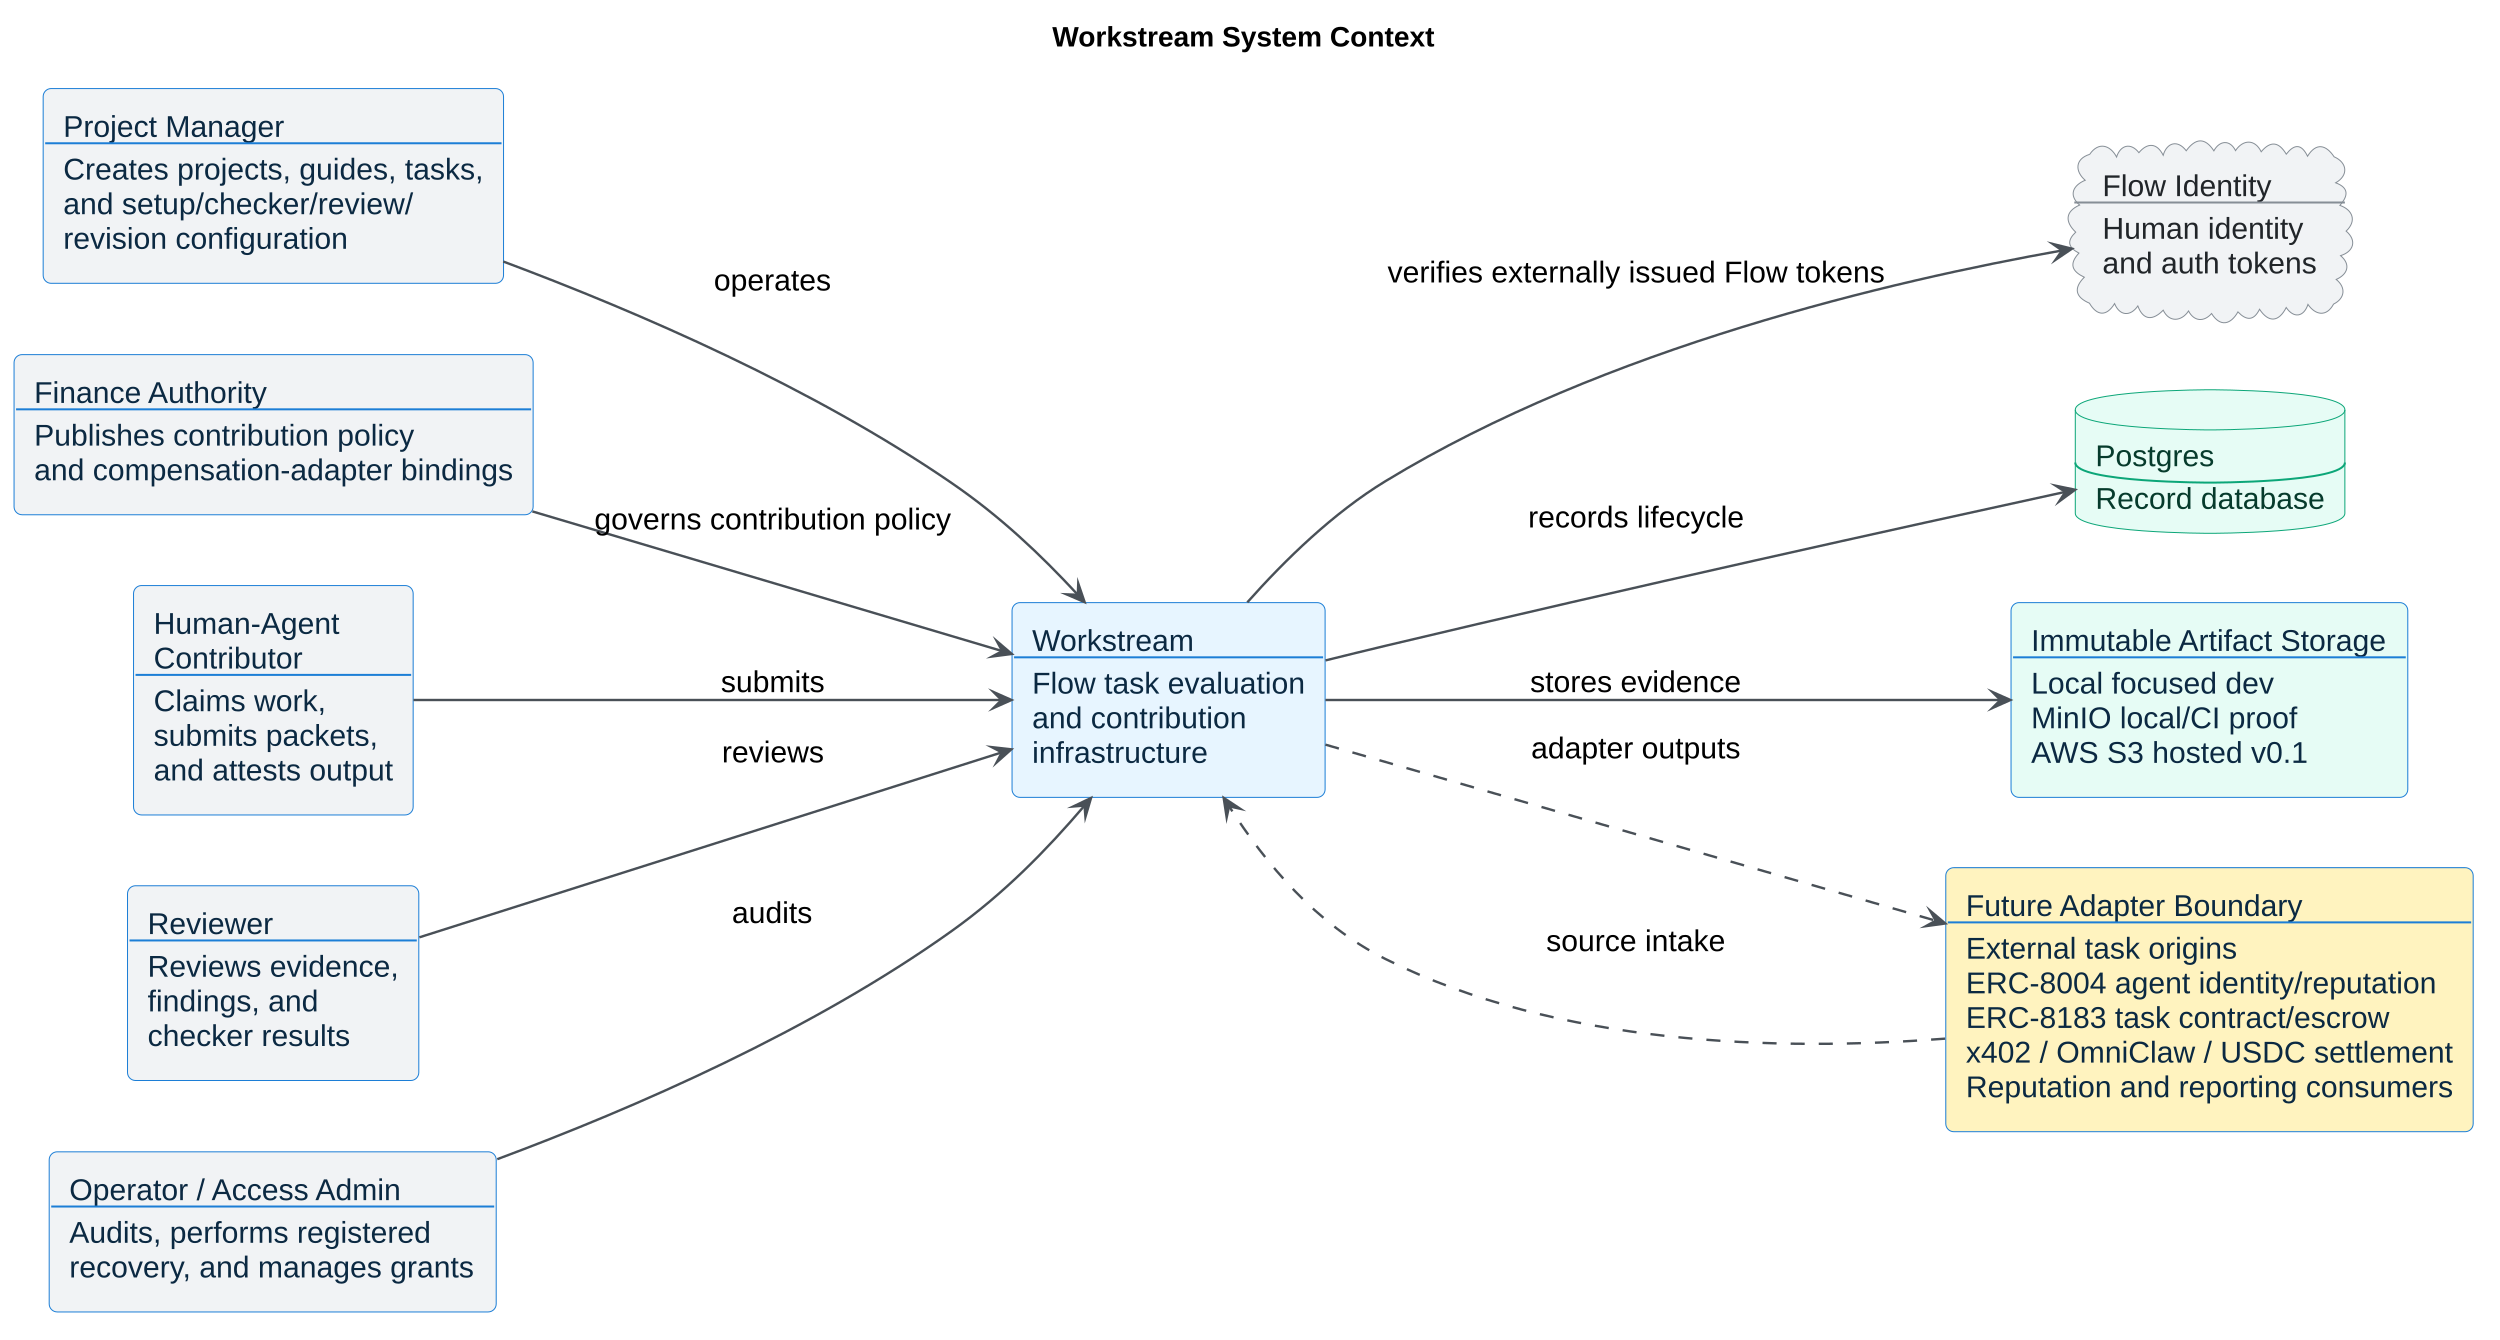
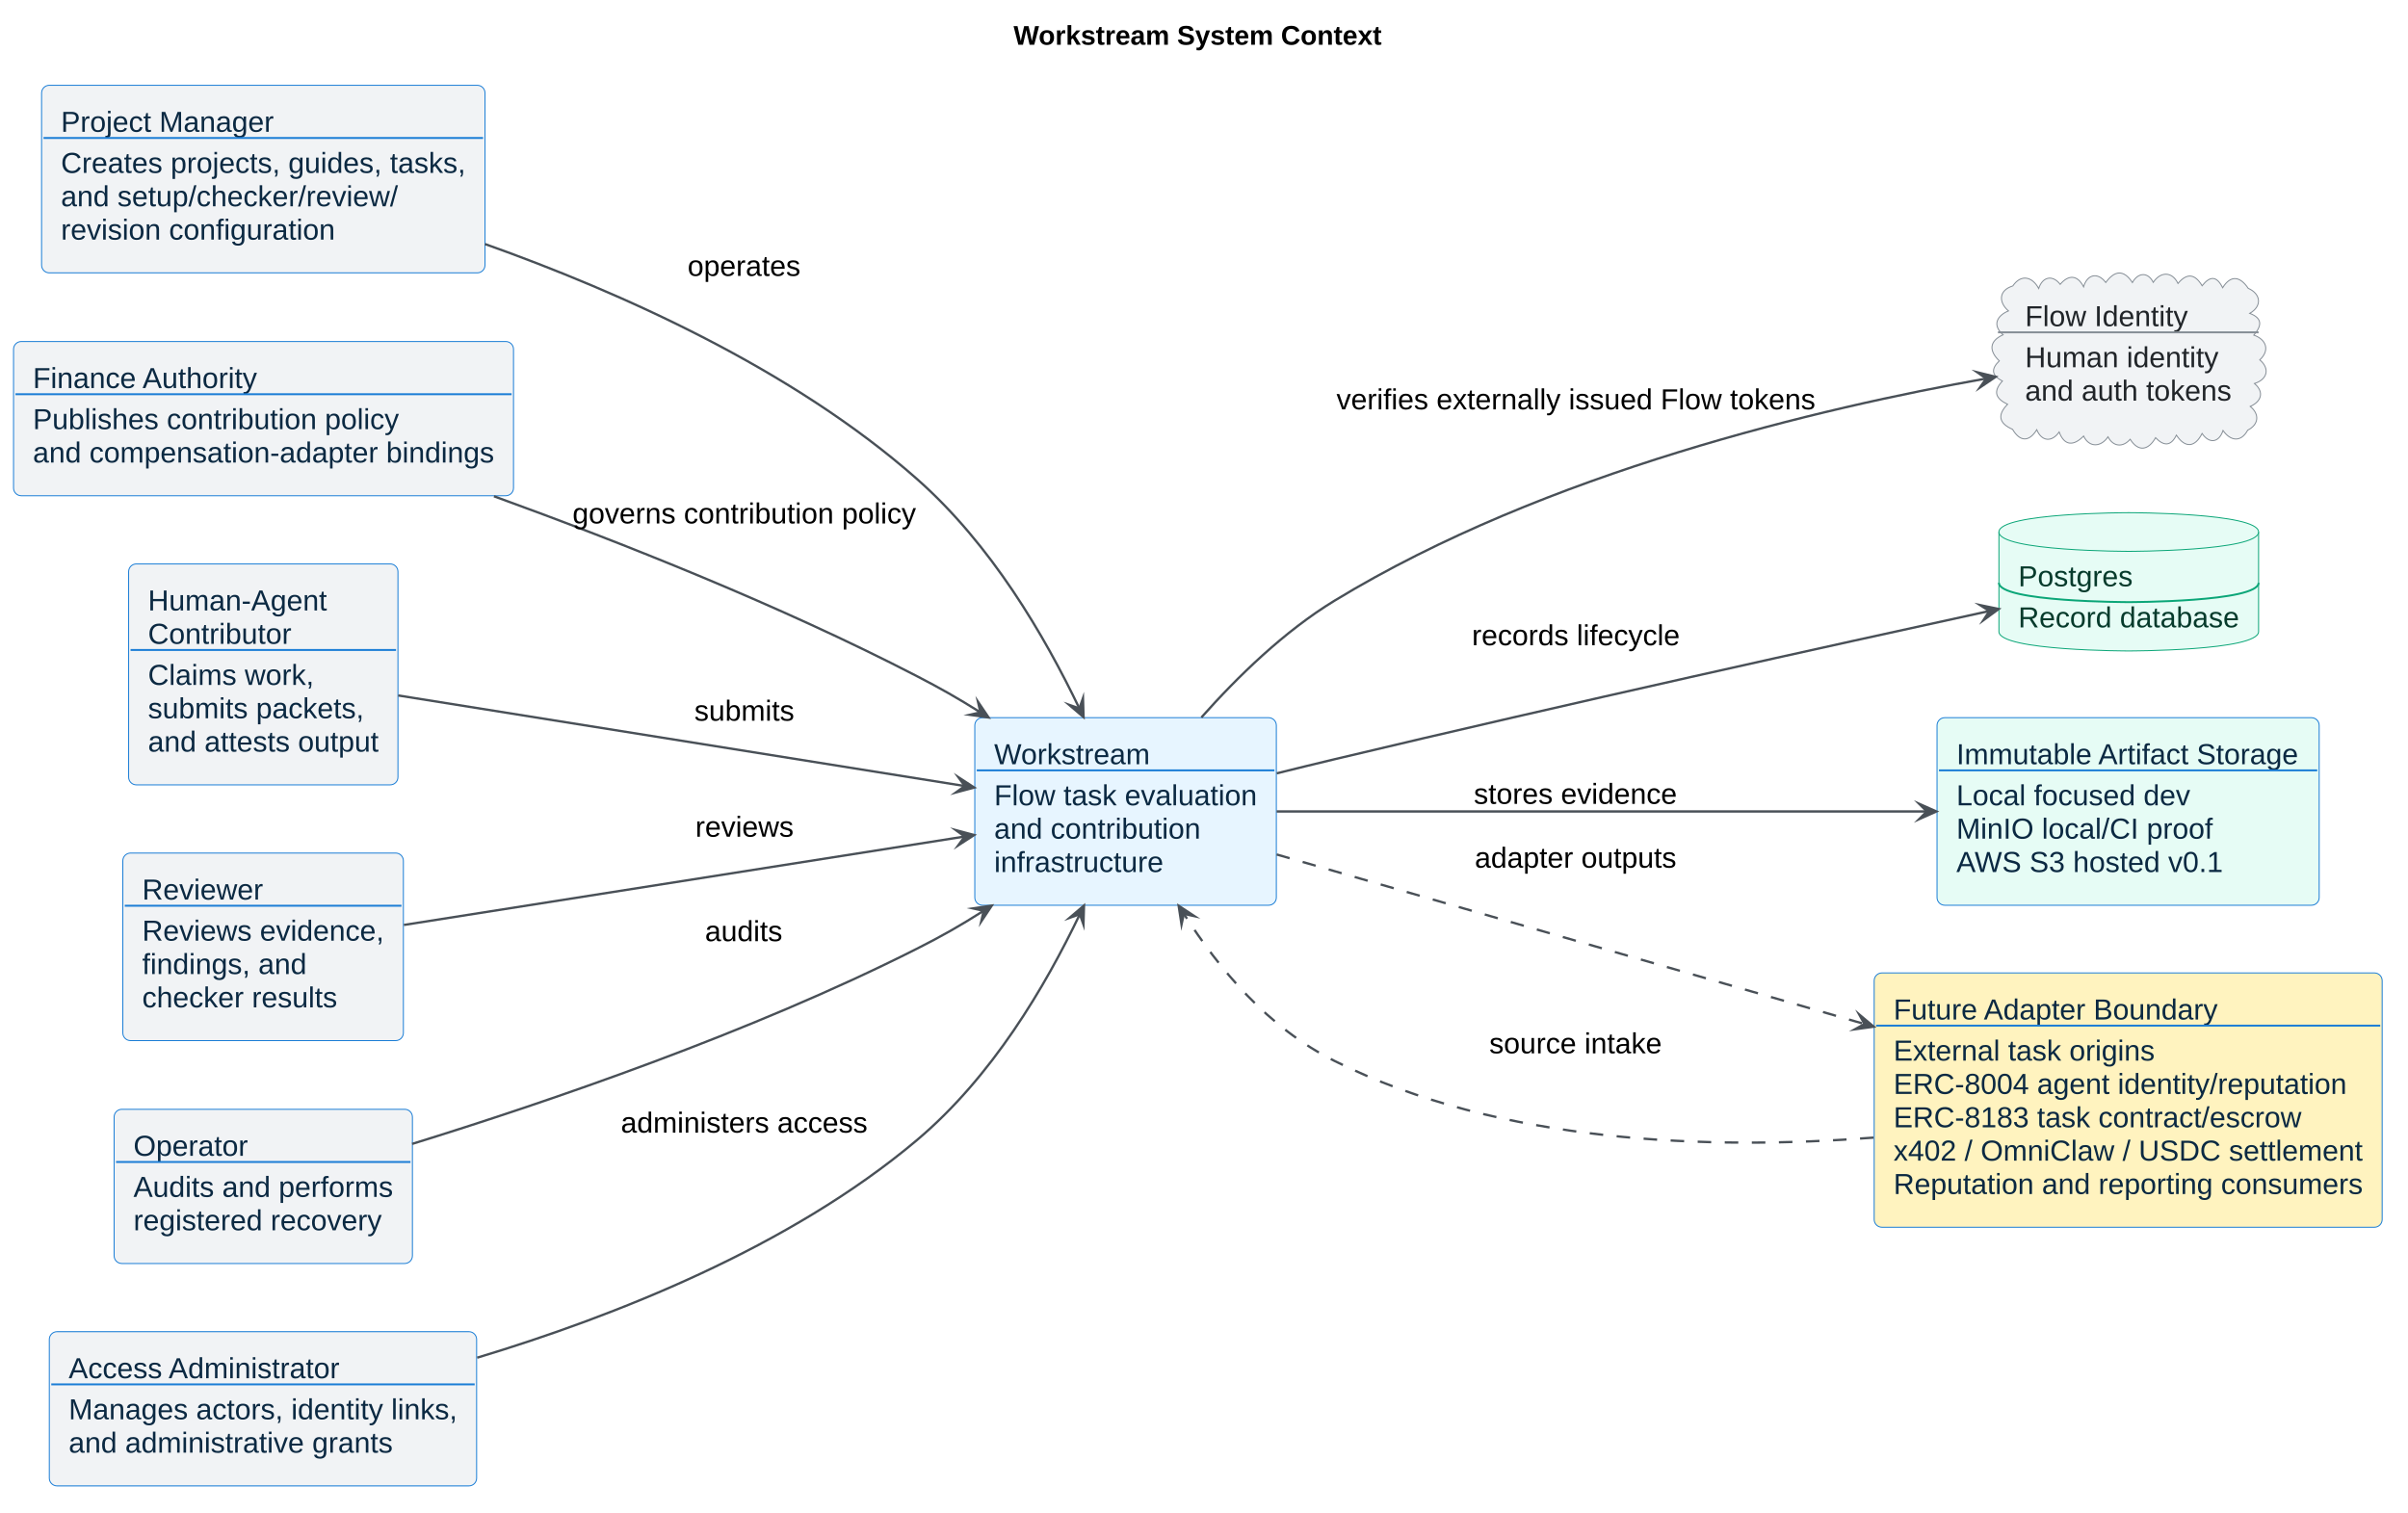
- <svg xmlns="http://www.w3.org/2000/svg" contentStyleType="text/css" data-diagram-type="DESCRIPTION" height="667px" preserveAspectRatio="none" style="width:1245px;height:667px;background:#FFFFFF;" version="1.1" viewBox="0 0 1245 667" width="1245px" zoomAndPan="magnify">
+ <svg xmlns="http://www.w3.org/2000/svg" contentStyleType="text/css" data-diagram-type="DESCRIPTION" height="782px" preserveAspectRatio="none" style="width:1245px;height:782px;background:#FFFFFF;" version="1.1" viewBox="0 0 1245 782" width="1245px" zoomAndPan="magnify">
  <defs />
  <g>
    <g class="title" data-source-line="1">
      <text fill="#000000" font-family="Arial" font-size="14" font-weight="700" lengthAdjust="spacing" textLength="190.613" x="524.015" y="23.132">Workstream System Context</text>
    </g>
    <g class="entity" data-qualified-name="project_manager" data-source-line="29" id="ent0001">
      <rect fill="#F1F3F5" height="96.994" rx="4" ry="4" style="stroke:#1C7ED6;stroke-width:0.5;" width="229.26" x="21.5" y="44.099" />
      <text fill="#0B2942" font-family="Arial" font-size="15" lengthAdjust="spacing" textLength="110.054" x="31.5" y="68.168">Project Manager</text>
      <line style="stroke:#1C7ED6;stroke-width:1;" x1="22.5" x2="249.76" y1="71.347" y2="71.347" />
      <text fill="#0B2942" font-family="Arial" font-size="15" lengthAdjust="spacing" textLength="209.26" x="31.5" y="89.417">Creates projects, guides, tasks,</text>
      <text fill="#0B2942" font-family="Arial" font-size="15" lengthAdjust="spacing" textLength="174.258" x="31.5" y="106.665">and setup/checker/review/</text>
      <text fill="#0B2942" font-family="Arial" font-size="15" lengthAdjust="spacing" textLength="141.746" x="31.5" y="123.914">revision configuration</text>
    </g>
    <g class="entity" data-qualified-name="finance_authority" data-source-line="30" id="ent0002">
      <rect fill="#F1F3F5" height="79.746" rx="4" ry="4" style="stroke:#1C7ED6;stroke-width:0.5;" width="258.498" x="7" y="176.599" />
      <text fill="#0B2942" font-family="Arial" font-size="15" lengthAdjust="spacing" textLength="116.726" x="17" y="200.668">Finance Authority</text>
      <line style="stroke:#1C7ED6;stroke-width:1;" x1="8" x2="264.498" y1="203.847" y2="203.847" />
      <text fill="#0B2942" font-family="Arial" font-size="15" lengthAdjust="spacing" textLength="189.273" x="17" y="221.917">Publishes contribution policy</text>
      <text fill="#0B2942" font-family="Arial" font-size="15" lengthAdjust="spacing" textLength="238.499" x="17" y="239.166">and compensation-adapter bindings</text>
    </g>
    <g class="entity" data-qualified-name="contributor" data-source-line="31" id="ent0003">
      <rect fill="#F1F3F5" height="114.243" rx="4" ry="4" style="stroke:#1C7ED6;stroke-width:0.5;" width="139.253" x="66.5" y="291.599" />
      <text fill="#0B2942" font-family="Arial" font-size="15" lengthAdjust="spacing" textLength="92.549" x="76.5" y="315.668">Human-Agent</text>
      <text fill="#0B2942" font-family="Arial" font-size="15" lengthAdjust="spacing" textLength="74.202" x="76.5" y="332.917">Contributor</text>
      <line style="stroke:#1C7ED6;stroke-width:1;" x1="67.5" x2="204.753" y1="336.096" y2="336.096" />
      <text fill="#0B2942" font-family="Arial" font-size="15" lengthAdjust="spacing" textLength="85.84" x="76.5" y="354.166">Claims work,</text>
      <text fill="#0B2942" font-family="Arial" font-size="15" lengthAdjust="spacing" textLength="111.709" x="76.5" y="371.414">submits packets,</text>
      <text fill="#0B2942" font-family="Arial" font-size="15" lengthAdjust="spacing" textLength="119.253" x="76.5" y="388.663">and attests output</text>
    </g>
    <g class="entity" data-qualified-name="reviewer" data-source-line="32" id="ent0004">
      <rect fill="#F1F3F5" height="96.994" rx="4" ry="4" style="stroke:#1C7ED6;stroke-width:0.5;" width="145.061" x="63.5" y="441.099" />
      <text fill="#0B2942" font-family="Arial" font-size="15" lengthAdjust="spacing" textLength="62.52" x="73.5" y="465.168">Reviewer</text>
      <line style="stroke:#1C7ED6;stroke-width:1;" x1="64.5" x2="207.561" y1="468.347" y2="468.347" />
      <text fill="#0B2942" font-family="Arial" font-size="15" lengthAdjust="spacing" textLength="125.061" x="73.5" y="486.417">Reviews evidence,</text>
      <text fill="#0B2942" font-family="Arial" font-size="15" lengthAdjust="spacing" textLength="85.064" x="73.5" y="503.666">findings, and</text>
      <text fill="#0B2942" font-family="Arial" font-size="15" lengthAdjust="spacing" textLength="100.869" x="73.5" y="520.914">checker results</text>
    </g>
    <g class="entity" data-qualified-name="operator" data-source-line="33" id="ent0005">
-       <rect fill="#F1F3F5" height="79.746" rx="4" ry="4" style="stroke:#1C7ED6;stroke-width:0.5;" width="222.61" x="24.5" y="573.599" />
-       <text fill="#0B2942" font-family="Arial" font-size="15" lengthAdjust="spacing" textLength="166.728" x="34.5" y="597.668">Operator / Access Admin</text>
-       <line style="stroke:#1C7ED6;stroke-width:1;" x1="25.5" x2="246.11" y1="600.847" y2="600.847" />
-       <text fill="#0B2942" font-family="Arial" font-size="15" lengthAdjust="spacing" textLength="180.073" x="34.5" y="618.917">Audits, performs registered</text>
-       <text fill="#0B2942" font-family="Arial" font-size="15" lengthAdjust="spacing" textLength="202.61" x="34.5" y="636.165">recovery, and manages grants</text>
+       <rect fill="#F1F3F5" height="79.746" rx="4" ry="4" style="stroke:#1C7ED6;stroke-width:0.5;" width="154.231" x="59" y="573.599" />
+       <text fill="#0B2942" font-family="Arial" font-size="15" lengthAdjust="spacing" textLength="59.194" x="69" y="597.668">Operator</text>
+       <line style="stroke:#1C7ED6;stroke-width:1;" x1="60" x2="212.231" y1="600.847" y2="600.847" />
+       <text fill="#0B2942" font-family="Arial" font-size="15" lengthAdjust="spacing" textLength="134.231" x="69" y="618.917">Audits and performs</text>
+       <text fill="#0B2942" font-family="Arial" font-size="15" lengthAdjust="spacing" textLength="128.386" x="69" y="636.165">registered recovery</text>
    </g>
-     <g class="entity" data-qualified-name="workstream" data-source-line="35" id="ent0006">
-       <rect fill="#E7F5FF" height="96.994" rx="4" ry="4" style="stroke:#1C7ED6;stroke-width:0.5;" width="155.901" x="504" y="300.099" />
-       <text fill="#0B2942" font-family="Arial" font-size="15" lengthAdjust="spacing" textLength="80.837" x="514" y="324.168">Workstream</text>
-       <line style="stroke:#1C7ED6;stroke-width:1;" x1="505" x2="658.901" y1="327.347" y2="327.347" />
-       <text fill="#0B2942" font-family="Arial" font-size="15" lengthAdjust="spacing" textLength="135.901" x="514" y="345.417">Flow task evaluation</text>
-       <text fill="#0B2942" font-family="Arial" font-size="15" lengthAdjust="spacing" textLength="106.743" x="514" y="362.666">and contribution</text>
-       <text fill="#0B2942" font-family="Arial" font-size="15" lengthAdjust="spacing" textLength="87.532" x="514" y="379.914">infrastructure</text>
+     <g class="entity" data-qualified-name="access_administrator" data-source-line="34" id="ent0006">
+       <rect fill="#F1F3F5" height="79.746" rx="4" ry="4" style="stroke:#1C7ED6;stroke-width:0.5;" width="220.925" x="25.5" y="688.599" />
+       <text fill="#0B2942" font-family="Arial" font-size="15" lengthAdjust="spacing" textLength="140.874" x="35.5" y="712.668">Access Administrator</text>
+       <line style="stroke:#1C7ED6;stroke-width:1;" x1="26.5" x2="245.425" y1="715.847" y2="715.847" />
+       <text fill="#0B2942" font-family="Arial" font-size="15" lengthAdjust="spacing" textLength="200.925" x="35.5" y="733.917">Manages actors, identity links,</text>
+       <text fill="#0B2942" font-family="Arial" font-size="15" lengthAdjust="spacing" textLength="167.585" x="35.5" y="751.165">and administrative grants</text>
    </g>
-     <g class="entity" data-qualified-name="flow_auth" data-source-line="37" id="ent0007">
-       <path d="M1040.667,76.866 C1045.048,70.438 1050.889,72.194 1054.054,78.177 C1055.959,72.239 1061.108,70.786 1065.175,76.026 C1069.494,70.882 1074.158,71.124 1077.267,77.316 C1079.132,70.875 1084.519,69.508 1088.736,75.068 C1093.303,68.839 1097.984,68.201 1102.512,75.109 C1105.267,70.003 1110.421,69.324 1113.293,74.993 C1116.995,69.438 1122.921,69.129 1126.083,75.568 C1130.82,69.898 1134.935,70.706 1138.555,76.757 C1142.693,71.548 1146.123,71.626 1149.158,77.785 C1153.476,70.855 1158.354,72.043 1162.38,78.083 C1168.97,80.946 1169.679,87.374 1163.169,91.034 C1170.034,93.615 1169.3,97.661 1165.285,102.287 C1171.657,104.512 1173.779,110.015 1168.381,115.087 C1173.903,119.807 1172.083,125.305 1165.616,127.315 C1170.901,131.802 1169.077,136.689 1163.435,139.165 C1168.39,143.155 1167.839,148.604 1162.116,151.447 C1158.578,158.026 1153.05,156.954 1149.364,151.606 C1147.302,157.889 1142.288,158.677 1138.537,153.154 C1134.865,160.369 1129.838,160.922 1125.252,154.014 C1122.353,159.924 1118.648,159.68 1114.49,155.336 C1110.932,161.643 1105.731,163.07 1101.36,156.142 C1097.564,160.478 1092.63,160.111 1089.888,154.879 C1086.464,160.064 1080.328,160.824 1077.27,154.478 C1072.378,159.526 1067.446,159.905 1064.641,152.381 C1060.909,157.757 1055.615,157.393 1053.055,151.207 C1049.064,157.725 1044.309,157.425 1040.542,150.991 C1033.531,147.966 1032.496,143.567 1037.976,138.063 C1031.809,135.104 1030.283,131.498 1035.297,126.046 C1029.897,123.198 1029.151,119.981 1033.693,115.606 C1028.362,110.497 1028.353,105.389 1035.651,102.113 C1029.83,97.091 1032.59,92.178 1038.421,89.772 C1033.273,85.332 1033.285,79.125 1040.667,76.866" fill="#F1F3F5" style="stroke:#868E96;stroke-width:0.5;" />
-       <text fill="#212529" font-family="Arial" font-size="15" lengthAdjust="spacing" textLength="84.199" x="1047" y="97.668">Flow Identity</text>
-       <line style="stroke:#868E96;stroke-width:1;" x1="1033" x2="1167.751" y1="100.847" y2="100.847" />
-       <text fill="#212529" font-family="Arial" font-size="15" lengthAdjust="spacing" textLength="100.049" x="1047" y="118.917">Human identity</text>
-       <text fill="#212529" font-family="Arial" font-size="15" lengthAdjust="spacing" textLength="106.751" x="1047" y="136.166">and auth tokens</text>
+     <g class="entity" data-qualified-name="workstream" data-source-line="36" id="ent0007">
+       <rect fill="#E7F5FF" height="96.994" rx="4" ry="4" style="stroke:#1C7ED6;stroke-width:0.5;" width="155.901" x="504" y="371.099" />
+       <text fill="#0B2942" font-family="Arial" font-size="15" lengthAdjust="spacing" textLength="80.837" x="514" y="395.168">Workstream</text>
+       <line style="stroke:#1C7ED6;stroke-width:1;" x1="505" x2="658.901" y1="398.347" y2="398.347" />
+       <text fill="#0B2942" font-family="Arial" font-size="15" lengthAdjust="spacing" textLength="135.901" x="514" y="416.417">Flow task evaluation</text>
+       <text fill="#0B2942" font-family="Arial" font-size="15" lengthAdjust="spacing" textLength="106.743" x="514" y="433.666">and contribution</text>
+       <text fill="#0B2942" font-family="Arial" font-size="15" lengthAdjust="spacing" textLength="87.532" x="514" y="450.914">infrastructure</text>
    </g>
-     <g class="entity" data-qualified-name="postgres" data-source-line="38" id="ent0008">
-       <path d="M1033.5,204.099 C1033.5,194.099 1100.622,194.099 1100.622,194.099 C1100.622,194.099 1167.743,194.099 1167.743,204.099 L1167.743,255.596 C1167.743,265.596 1100.622,265.596 1100.622,265.596 C1100.622,265.596 1033.5,265.596 1033.5,255.596 L1033.5,204.099" fill="#E6FCF5" style="stroke:#0CA678;stroke-width:0.5;" />
-       <path d="M1033.5,204.099 C1033.5,214.099 1100.622,214.099 1100.622,214.099 C1100.622,214.099 1167.743,214.099 1167.743,204.099" fill="none" style="stroke:#0CA678;stroke-width:0.5;" />
-       <text fill="#063B2C" font-family="Arial" font-size="15" lengthAdjust="spacing" textLength="59.194" x="1043.5" y="232.168">Postgres</text>
-       <path d="M1033.5,230.347 C1033.5,240.347 1100.622,240.347 1100.622,240.347 C1100.622,240.347 1167.743,240.347 1167.743,230.347" fill="none" style="stroke:#0CA678;stroke-width:1;" />
-       <text fill="#063B2C" font-family="Arial" font-size="15" lengthAdjust="spacing" textLength="114.243" x="1043.5" y="253.417">Record database</text>
+     <g class="entity" data-qualified-name="flow_auth" data-source-line="38" id="ent0008">
+       <path d="M1040.667,147.866 C1045.048,141.438 1050.889,143.194 1054.054,149.177 C1055.959,143.239 1061.108,141.786 1065.175,147.026 C1069.494,141.881 1074.158,142.124 1077.267,148.316 C1079.132,141.875 1084.519,140.508 1088.736,146.068 C1093.303,139.839 1097.984,139.202 1102.512,146.109 C1105.267,141.003 1110.421,140.324 1113.293,145.993 C1116.995,140.438 1122.921,140.129 1126.083,146.568 C1130.82,140.898 1134.935,141.706 1138.555,147.757 C1142.693,142.548 1146.123,142.626 1149.158,148.786 C1153.476,141.855 1158.354,143.043 1162.38,149.083 C1168.97,151.946 1169.679,158.374 1163.169,162.035 C1170.034,164.615 1169.3,168.661 1165.285,173.287 C1171.657,175.512 1173.779,181.015 1168.381,186.087 C1173.903,190.807 1172.083,196.305 1165.616,198.315 C1170.901,202.802 1169.077,207.689 1163.435,210.165 C1168.39,214.155 1167.839,219.604 1162.116,222.447 C1158.578,229.026 1153.05,227.954 1149.364,222.606 C1147.302,228.889 1142.288,229.677 1138.537,224.154 C1134.865,231.369 1129.838,231.922 1125.252,225.014 C1122.353,230.924 1118.648,230.68 1114.49,226.336 C1110.932,232.643 1105.731,234.07 1101.36,227.142 C1097.564,231.478 1092.63,231.111 1089.888,225.879 C1086.464,231.064 1080.328,231.824 1077.27,225.478 C1072.378,230.526 1067.446,230.905 1064.641,223.381 C1060.909,228.757 1055.615,228.393 1053.055,222.207 C1049.064,228.725 1044.309,228.425 1040.542,221.991 C1033.531,218.966 1032.496,214.567 1037.976,209.063 C1031.809,206.104 1030.283,202.498 1035.297,197.046 C1029.897,194.198 1029.151,190.981 1033.693,186.606 C1028.362,181.497 1028.353,176.389 1035.651,173.113 C1029.83,168.091 1032.59,163.179 1038.421,160.772 C1033.273,156.332 1033.285,150.125 1040.667,147.866" fill="#F1F3F5" style="stroke:#868E96;stroke-width:0.5;" />
+       <text fill="#212529" font-family="Arial" font-size="15" lengthAdjust="spacing" textLength="84.199" x="1047" y="168.668">Flow Identity</text>
+       <line style="stroke:#868E96;stroke-width:1;" x1="1033" x2="1167.751" y1="171.847" y2="171.847" />
+       <text fill="#212529" font-family="Arial" font-size="15" lengthAdjust="spacing" textLength="100.049" x="1047" y="189.917">Human identity</text>
+       <text fill="#212529" font-family="Arial" font-size="15" lengthAdjust="spacing" textLength="106.751" x="1047" y="207.166">and auth tokens</text>
    </g>
-     <g class="entity" data-qualified-name="storage" data-source-line="39" id="ent0009">
-       <rect fill="#E6FCF5" height="96.994" rx="4" ry="4" style="stroke:#1C7ED6;stroke-width:0.5;" width="197.576" x="1001.5" y="300.099" />
-       <text fill="#0B2942" font-family="Arial" font-size="15" lengthAdjust="spacing" textLength="177.576" x="1011.5" y="324.168">Immutable Artifact Storage</text>
-       <line style="stroke:#1C7ED6;stroke-width:1;" x1="1002.5" x2="1198.076" y1="327.347" y2="327.347" />
-       <text fill="#0B2942" font-family="Arial" font-size="15" lengthAdjust="spacing" textLength="120.915" x="1011.5" y="345.417">Local focused dev</text>
-       <text fill="#0B2942" font-family="Arial" font-size="15" lengthAdjust="spacing" textLength="132.546" x="1011.5" y="362.666">MinIO local/CI proof</text>
-       <text fill="#0B2942" font-family="Arial" font-size="15" lengthAdjust="spacing" textLength="138.406" x="1011.5" y="379.914">AWS S3 hosted v0.1</text>
+     <g class="entity" data-qualified-name="postgres" data-source-line="39" id="ent0009">
+       <path d="M1033.5,275.099 C1033.5,265.099 1100.622,265.099 1100.622,265.099 C1100.622,265.099 1167.743,265.099 1167.743,275.099 L1167.743,326.596 C1167.743,336.596 1100.622,336.596 1100.622,336.596 C1100.622,336.596 1033.5,336.596 1033.5,326.596 L1033.5,275.099" fill="#E6FCF5" style="stroke:#0CA678;stroke-width:0.5;" />
+       <path d="M1033.5,275.099 C1033.5,285.099 1100.622,285.099 1100.622,285.099 C1100.622,285.099 1167.743,285.099 1167.743,275.099" fill="none" style="stroke:#0CA678;stroke-width:0.5;" />
+       <text fill="#063B2C" font-family="Arial" font-size="15" lengthAdjust="spacing" textLength="59.194" x="1043.5" y="303.168">Postgres</text>
+       <path d="M1033.5,301.347 C1033.5,311.347 1100.622,311.347 1100.622,311.347 C1100.622,311.347 1167.743,311.347 1167.743,301.347" fill="none" style="stroke:#0CA678;stroke-width:1;" />
+       <text fill="#063B2C" font-family="Arial" font-size="15" lengthAdjust="spacing" textLength="114.243" x="1043.5" y="324.417">Record database</text>
    </g>
-     <g class="entity" data-qualified-name="future_boundary" data-source-line="41" id="ent0010">
-       <rect fill="#FFF3BF" height="131.491" rx="4" ry="4" style="stroke:#1C7ED6;stroke-width:0.5;" width="262.644" x="969" y="432.099" />
-       <text fill="#0B2942" font-family="Arial" font-size="15" lengthAdjust="spacing" textLength="168.435" x="979" y="456.168">Future Adapter Boundary</text>
-       <line style="stroke:#1C7ED6;stroke-width:1;" x1="970" x2="1230.644" y1="459.347" y2="459.347" />
-       <text fill="#0B2942" font-family="Arial" font-size="15" lengthAdjust="spacing" textLength="135.059" x="979" y="477.417">External task origins</text>
-       <text fill="#0B2942" font-family="Arial" font-size="15" lengthAdjust="spacing" textLength="234.316" x="979" y="494.666">ERC-8004 agent identity/reputation</text>
-       <text fill="#0B2942" font-family="Arial" font-size="15" lengthAdjust="spacing" textLength="210.916" x="979" y="511.914">ERC-8183 task contract/escrow</text>
-       <text fill="#0B2942" font-family="Arial" font-size="15" lengthAdjust="spacing" textLength="242.578" x="979" y="529.163">x402 / OmniClaw / USDC settlement</text>
-       <text fill="#0B2942" font-family="Arial" font-size="15" lengthAdjust="spacing" textLength="242.644" x="979" y="546.411">Reputation and reporting consumers</text>
+     <g class="entity" data-qualified-name="storage" data-source-line="40" id="ent0010">
+       <rect fill="#E6FCF5" height="96.994" rx="4" ry="4" style="stroke:#1C7ED6;stroke-width:0.5;" width="197.576" x="1001.5" y="371.099" />
+       <text fill="#0B2942" font-family="Arial" font-size="15" lengthAdjust="spacing" textLength="177.576" x="1011.5" y="395.168">Immutable Artifact Storage</text>
+       <line style="stroke:#1C7ED6;stroke-width:1;" x1="1002.5" x2="1198.076" y1="398.347" y2="398.347" />
+       <text fill="#0B2942" font-family="Arial" font-size="15" lengthAdjust="spacing" textLength="120.915" x="1011.5" y="416.417">Local focused dev</text>
+       <text fill="#0B2942" font-family="Arial" font-size="15" lengthAdjust="spacing" textLength="132.546" x="1011.5" y="433.666">MinIO local/CI proof</text>
+       <text fill="#0B2942" font-family="Arial" font-size="15" lengthAdjust="spacing" textLength="138.406" x="1011.5" y="450.914">AWS S3 hosted v0.1</text>
    </g>
-     <g class="link" data-entity-1="ent0001" data-entity-2="ent0006" data-link-type="dependency" data-source-line="43" id="lnk11">
-       <path d="M250.62,130.239 C318.71,155.699 405.13,193.289 474,240.599 C498.15,257.189 518.073,276.03 536.753,296.2" fill="none" id="project_manager-to-workstream" style="stroke:#495057;stroke-width:1.2;" />
-       <polygon fill="#495057" points="540.15,299.869,536.969,290.548,536.753,296.2,531.1,295.983,540.15,299.869" style="stroke:#495057;stroke-width:1.2;stroke-linejoin:miter;stroke-miterlimit:10;" />
-       <text fill="#000000" font-family="Arial" font-size="15" lengthAdjust="spacing" textLength="58.374" x="355.5" y="144.668">operates</text>
+     <g class="entity" data-qualified-name="future_boundary" data-source-line="42" id="ent0011">
+       <rect fill="#FFF3BF" height="131.491" rx="4" ry="4" style="stroke:#1C7ED6;stroke-width:0.5;" width="262.644" x="969" y="503.099" />
+       <text fill="#0B2942" font-family="Arial" font-size="15" lengthAdjust="spacing" textLength="168.435" x="979" y="527.168">Future Adapter Boundary</text>
+       <line style="stroke:#1C7ED6;stroke-width:1;" x1="970" x2="1230.644" y1="530.347" y2="530.347" />
+       <text fill="#0B2942" font-family="Arial" font-size="15" lengthAdjust="spacing" textLength="135.059" x="979" y="548.417">External task origins</text>
+       <text fill="#0B2942" font-family="Arial" font-size="15" lengthAdjust="spacing" textLength="234.316" x="979" y="565.665">ERC-8004 agent identity/reputation</text>
+       <text fill="#0B2942" font-family="Arial" font-size="15" lengthAdjust="spacing" textLength="210.916" x="979" y="582.914">ERC-8183 task contract/escrow</text>
+       <text fill="#0B2942" font-family="Arial" font-size="15" lengthAdjust="spacing" textLength="242.578" x="979" y="600.163">x402 / OmniClaw / USDC settlement</text>
+       <text fill="#0B2942" font-family="Arial" font-size="15" lengthAdjust="spacing" textLength="242.644" x="979" y="617.411">Reputation and reporting consumers</text>
    </g>
-     <g class="link" data-entity-1="ent0002" data-entity-2="ent0006" data-link-type="dependency" data-source-line="44" id="lnk12">
-       <path d="M265.13,254.689 C342.35,277.649 433.367,304.704 499.097,324.244" fill="none" id="finance_authority-to-workstream" style="stroke:#495057;stroke-width:1.2;" />
-       <polygon fill="#495057" points="503.89,325.669,496.403,319.27,499.097,324.244,494.123,326.938,503.89,325.669" style="stroke:#495057;stroke-width:1.2;stroke-linejoin:miter;stroke-miterlimit:10;" />
-       <text fill="#000000" font-family="Arial" font-size="15" lengthAdjust="spacing" textLength="177.598" x="296" y="263.668">governs contribution policy</text>
+     <g class="link" data-entity-1="ent0001" data-entity-2="ent0007" data-link-type="dependency" data-source-line="44" id="lnk12">
+       <path d="M250.75,126.189 C320.98,151.179 409.64,190.839 474,247.599 C512.64,281.679 539.935,328.572 558.065,366.312" fill="none" id="project_manager-to-workstream" style="stroke:#495057;stroke-width:1.2;" />
+       <polygon fill="#495057" points="560.23,370.819,559.938,360.974,558.065,366.312,552.727,364.438,560.23,370.819" style="stroke:#495057;stroke-width:1.2;stroke-linejoin:miter;stroke-miterlimit:10;" />
+       <text fill="#000000" font-family="Arial" font-size="15" lengthAdjust="spacing" textLength="58.374" x="355.5" y="142.668">operates</text>
    </g>
-     <g class="link" data-entity-1="ent0003" data-entity-2="ent0006" data-link-type="dependency" data-source-line="45" id="lnk13">
-       <path d="M205.89,348.599 C286.51,348.599 414.67,348.599 498.74,348.599" fill="none" id="contributor-to-workstream" style="stroke:#495057;stroke-width:1.2;" />
-       <polygon fill="#495057" points="503.74,348.599,494.74,344.599,498.74,348.599,494.74,352.599,503.74,348.599" style="stroke:#495057;stroke-width:1.2;stroke-linejoin:miter;stroke-miterlimit:10;" />
-       <text fill="#000000" font-family="Arial" font-size="15" lengthAdjust="spacing" textLength="51.68" x="359" y="344.668">submits</text>
+     <g class="link" data-entity-1="ent0002" data-entity-2="ent0007" data-link-type="dependency" data-source-line="45" id="lnk13">
+       <path d="M255.39,256.619 C321.21,280.509 403.76,313.239 474,349.599 C486.32,355.979 494.762,360.755 506.902,368.356" fill="none" id="finance_authority-to-workstream" style="stroke:#495057;stroke-width:1.2;" />
+       <polygon fill="#495057" points="511.14,371.009,505.634,362.843,506.902,368.356,501.389,369.623,511.14,371.009" style="stroke:#495057;stroke-width:1.2;stroke-linejoin:miter;stroke-miterlimit:10;" />
+       <text fill="#000000" font-family="Arial" font-size="15" lengthAdjust="spacing" textLength="177.598" x="296" y="270.668">governs contribution policy</text>
    </g>
-     <g class="link" data-entity-1="ent0004" data-entity-2="ent0006" data-link-type="dependency" data-source-line="46" id="lnk14">
-       <path d="M208.83,466.789 C289.7,441.109 415.854,401.042 498.914,374.672" fill="none" id="reviewer-to-workstream" style="stroke:#495057;stroke-width:1.2;" />
-       <polygon fill="#495057" points="503.68,373.159,493.892,372.07,498.914,374.672,496.312,379.695,503.68,373.159" style="stroke:#495057;stroke-width:1.2;stroke-linejoin:miter;stroke-miterlimit:10;" />
-       <text fill="#000000" font-family="Arial" font-size="15" lengthAdjust="spacing" textLength="50.845" x="359.5" y="379.668">reviews</text>
+     <g class="link" data-entity-1="ent0003" data-entity-2="ent0007" data-link-type="dependency" data-source-line="46" id="lnk14">
+       <path d="M205.89,359.619 C286.51,372.509 414.733,393.009 498.803,406.449" fill="none" id="contributor-to-workstream" style="stroke:#495057;stroke-width:1.2;" />
+       <polygon fill="#495057" points="503.74,407.239,495.484,401.868,498.803,406.449,494.221,409.768,503.74,407.239" style="stroke:#495057;stroke-width:1.2;stroke-linejoin:miter;stroke-miterlimit:10;" />
+       <text fill="#000000" font-family="Arial" font-size="15" lengthAdjust="spacing" textLength="51.68" x="359" y="372.668">submits</text>
    </g>
-     <g class="link" data-entity-1="ent0005" data-entity-2="ent0006" data-link-type="dependency" data-source-line="47" id="lnk15">
-       <path d="M247.63,577.269 C316.43,551.649 404.68,513.099 474,463.599 C499.86,445.139 521.096,423.463 540.096,401.183" fill="none" id="operator-to-workstream" style="stroke:#495057;stroke-width:1.2;" />
-       <polygon fill="#495057" points="543.34,397.379,534.457,401.631,540.096,401.183,540.544,406.822,543.34,397.379" style="stroke:#495057;stroke-width:1.2;stroke-linejoin:miter;stroke-miterlimit:10;" />
-       <text fill="#000000" font-family="Arial" font-size="15" lengthAdjust="spacing" textLength="40.027" x="364.5" y="459.668">audits</text>
+     <g class="link" data-entity-1="ent0004" data-entity-2="ent0007" data-link-type="dependency" data-source-line="47" id="lnk15">
+       <path d="M208.83,478.279 C289.7,465.529 415.681,445.668 498.741,432.568" fill="none" id="reviewer-to-workstream" style="stroke:#495057;stroke-width:1.2;" />
+       <polygon fill="#495057" points="503.68,431.789,494.167,429.24,498.741,432.568,495.413,437.142,503.68,431.789" style="stroke:#495057;stroke-width:1.2;stroke-linejoin:miter;stroke-miterlimit:10;" />
+       <text fill="#000000" font-family="Arial" font-size="15" lengthAdjust="spacing" textLength="50.845" x="359.5" y="432.668">reviews</text>
    </g>
-     <g class="link" data-entity-1="ent0006" data-entity-2="ent0007" data-link-type="dependency" data-source-line="49" id="lnk16">
-       <path d="M621.16,299.969 C639.92,278.849 664.06,255.379 690,239.599 C799.46,172.999 942.088,139.857 1026.918,124.727" fill="none" id="workstream-to-flow_auth" style="stroke:#495057;stroke-width:1.2;" />
-       <polygon fill="#495057" points="1031.84,123.849,1022.278,121.491,1026.918,124.727,1023.682,129.367,1031.84,123.849" style="stroke:#495057;stroke-width:1.2;stroke-linejoin:miter;stroke-miterlimit:10;" />
-       <text fill="#000000" font-family="Arial" font-size="15" lengthAdjust="spacing" textLength="247.602" x="691" y="140.668">verifies externally issued Flow tokens</text>
+     <g class="link" data-entity-1="ent0005" data-entity-2="ent0007" data-link-type="dependency" data-source-line="48" id="lnk16">
+       <path d="M213.08,591.499 C282.81,569.929 387.98,534.069 474,490.599 C486.93,484.059 495.978,478.948 508.568,470.958" fill="none" id="operator-to-workstream" style="stroke:#495057;stroke-width:1.2;" />
+       <polygon fill="#495057" points="512.79,468.279,503.048,469.724,508.568,470.958,507.334,476.478,512.79,468.279" style="stroke:#495057;stroke-width:1.2;stroke-linejoin:miter;stroke-miterlimit:10;" />
+       <text fill="#000000" font-family="Arial" font-size="15" lengthAdjust="spacing" textLength="40.027" x="364.5" y="486.668">audits</text>
    </g>
-     <g class="link" data-entity-1="ent0006" data-entity-2="ent0008" data-link-type="dependency" data-source-line="50" id="lnk17">
-       <path d="M660.09,328.889 C670.14,326.399 680.31,323.909 690,321.599 C810.85,292.779 947.485,262.603 1028.534,244.952" fill="none" id="workstream-to-postgres" style="stroke:#495057;stroke-width:1.2;" />
-       <polygon fill="#495057" points="1033.42,243.889,1023.775,241.895,1028.534,244.952,1025.477,249.712,1033.42,243.889" style="stroke:#495057;stroke-width:1.2;stroke-linejoin:miter;stroke-miterlimit:10;" />
-       <text fill="#000000" font-family="Arial" font-size="15" lengthAdjust="spacing" textLength="107.534" x="761" y="262.668">records lifecycle</text>
+     <g class="link" data-entity-1="ent0006" data-entity-2="ent0007" data-link-type="dependency" data-source-line="49" id="lnk17">
+       <path d="M246.72,702.049 C317.51,680.689 408.3,644.949 474,589.599 C513.07,556.679 540.309,510.278 558.299,472.738" fill="none" id="access_administrator-to-workstream" style="stroke:#495057;stroke-width:1.2;" />
+       <polygon fill="#495057" points="560.46,468.229,552.963,474.616,558.299,472.738,560.178,478.073,560.46,468.229" style="stroke:#495057;stroke-width:1.2;stroke-linejoin:miter;stroke-miterlimit:10;" />
+       <text fill="#000000" font-family="Arial" font-size="15" lengthAdjust="spacing" textLength="127.544" x="321" y="585.668">administers access</text>
    </g>
-     <g class="link" data-entity-1="ent0006" data-entity-2="ent0009" data-link-type="dependency" data-source-line="51" id="lnk18">
-       <path d="M660.05,348.599 C750.88,348.599 897,348.599 996.2,348.599" fill="none" id="workstream-to-storage" style="stroke:#495057;stroke-width:1.2;" />
-       <polygon fill="#495057" points="1001.2,348.599,992.2,344.599,996.2,348.599,992.2,352.599,1001.2,348.599" style="stroke:#495057;stroke-width:1.2;stroke-linejoin:miter;stroke-miterlimit:10;" />
-       <text fill="#000000" font-family="Arial" font-size="15" lengthAdjust="spacing" textLength="105.059" x="762" y="344.668">stores evidence</text>
+     <g class="link" data-entity-1="ent0007" data-entity-2="ent0008" data-link-type="dependency" data-source-line="51" id="lnk18">
+       <path d="M621.16,370.969 C639.92,349.849 664.06,326.379 690,310.599 C799.46,243.999 942.088,210.857 1026.918,195.727" fill="none" id="workstream-to-flow_auth" style="stroke:#495057;stroke-width:1.2;" />
+       <polygon fill="#495057" points="1031.84,194.849,1022.278,192.491,1026.918,195.727,1023.682,200.367,1031.84,194.849" style="stroke:#495057;stroke-width:1.2;stroke-linejoin:miter;stroke-miterlimit:10;" />
+       <text fill="#000000" font-family="Arial" font-size="15" lengthAdjust="spacing" textLength="247.602" x="691" y="211.668">verifies externally issued Flow tokens</text>
    </g>
-     <g class="link" data-entity-1="ent0010" data-entity-2="ent0006" data-link-type="dependency" data-source-line="53" id="lnk19">
-       <path d="M968.67,517.249 C884.72,523.769 775.79,520.489 690,477.599 C655.38,460.299 630.558,430.358 612.088,401.548" fill="none" id="future_boundary-to-workstream" style="stroke:#495057;stroke-width:1.2;stroke-dasharray:7,7;" />
-       <polygon fill="#495057" points="609.39,397.339,610.88,407.074,612.088,401.548,617.615,402.757,609.39,397.339" style="stroke:#495057;stroke-width:1.2;stroke-linejoin:miter;stroke-miterlimit:10;" />
-       <text fill="#000000" font-family="Arial" font-size="15" lengthAdjust="spacing" textLength="89.216" x="770" y="473.668">source intake</text>
+     <g class="link" data-entity-1="ent0007" data-entity-2="ent0009" data-link-type="dependency" data-source-line="52" id="lnk19">
+       <path d="M660.09,399.889 C670.14,397.399 680.31,394.909 690,392.599 C810.85,363.779 947.485,333.603 1028.534,315.952" fill="none" id="workstream-to-postgres" style="stroke:#495057;stroke-width:1.2;" />
+       <polygon fill="#495057" points="1033.42,314.889,1023.775,312.895,1028.534,315.952,1025.477,320.712,1033.42,314.889" style="stroke:#495057;stroke-width:1.2;stroke-linejoin:miter;stroke-miterlimit:10;" />
+       <text fill="#000000" font-family="Arial" font-size="15" lengthAdjust="spacing" textLength="107.534" x="761" y="333.668">records lifecycle</text>
    </g>
-     <g class="link" data-entity-1="ent0006" data-entity-2="ent0010" data-link-type="dependency" data-source-line="54" id="lnk20">
-       <path d="M660.05,370.829 C741.46,394.309 866.496,430.383 963.976,458.503" fill="none" id="workstream-to-future_boundary" style="stroke:#495057;stroke-width:1.2;stroke-dasharray:7,7;" />
-       <polygon fill="#495057" points="968.78,459.889,961.241,453.551,963.976,458.503,959.024,461.237,968.78,459.889" style="stroke:#495057;stroke-width:1.2;stroke-linejoin:miter;stroke-miterlimit:10;" />
-       <text fill="#000000" font-family="Arial" font-size="15" lengthAdjust="spacing" textLength="104.246" x="762.5" y="377.668">adapter outputs</text>
+     <g class="link" data-entity-1="ent0007" data-entity-2="ent0010" data-link-type="dependency" data-source-line="53" id="lnk20">
+       <path d="M660.05,419.599 C750.88,419.599 897,419.599 996.2,419.599" fill="none" id="workstream-to-storage" style="stroke:#495057;stroke-width:1.2;" />
+       <polygon fill="#495057" points="1001.2,419.599,992.2,415.599,996.2,419.599,992.2,423.599,1001.2,419.599" style="stroke:#495057;stroke-width:1.2;stroke-linejoin:miter;stroke-miterlimit:10;" />
+       <text fill="#000000" font-family="Arial" font-size="15" lengthAdjust="spacing" textLength="105.059" x="762" y="415.668">stores evidence</text>
+     </g>
+     <g class="link" data-entity-1="ent0011" data-entity-2="ent0007" data-link-type="dependency" data-source-line="55" id="lnk21">
+       <path d="M968.67,588.249 C884.72,594.769 775.79,591.489 690,548.599 C655.38,531.299 630.558,501.358 612.088,472.548" fill="none" id="future_boundary-to-workstream" style="stroke:#495057;stroke-width:1.2;stroke-dasharray:7,7;" />
+       <polygon fill="#495057" points="609.39,468.339,610.88,478.074,612.088,472.548,617.615,473.757,609.39,468.339" style="stroke:#495057;stroke-width:1.2;stroke-linejoin:miter;stroke-miterlimit:10;" />
+       <text fill="#000000" font-family="Arial" font-size="15" lengthAdjust="spacing" textLength="89.216" x="770" y="544.668">source intake</text>
+     </g>
+     <g class="link" data-entity-1="ent0007" data-entity-2="ent0011" data-link-type="dependency" data-source-line="56" id="lnk22">
+       <path d="M660.05,441.829 C741.46,465.309 866.496,501.383 963.976,529.503" fill="none" id="workstream-to-future_boundary" style="stroke:#495057;stroke-width:1.2;stroke-dasharray:7,7;" />
+       <polygon fill="#495057" points="968.78,530.889,961.241,524.551,963.976,529.503,959.024,532.237,968.78,530.889" style="stroke:#495057;stroke-width:1.2;stroke-linejoin:miter;stroke-miterlimit:10;" />
+       <text fill="#000000" font-family="Arial" font-size="15" lengthAdjust="spacing" textLength="104.246" x="762.5" y="448.668">adapter outputs</text>
    </g>
  </g>
</svg>
